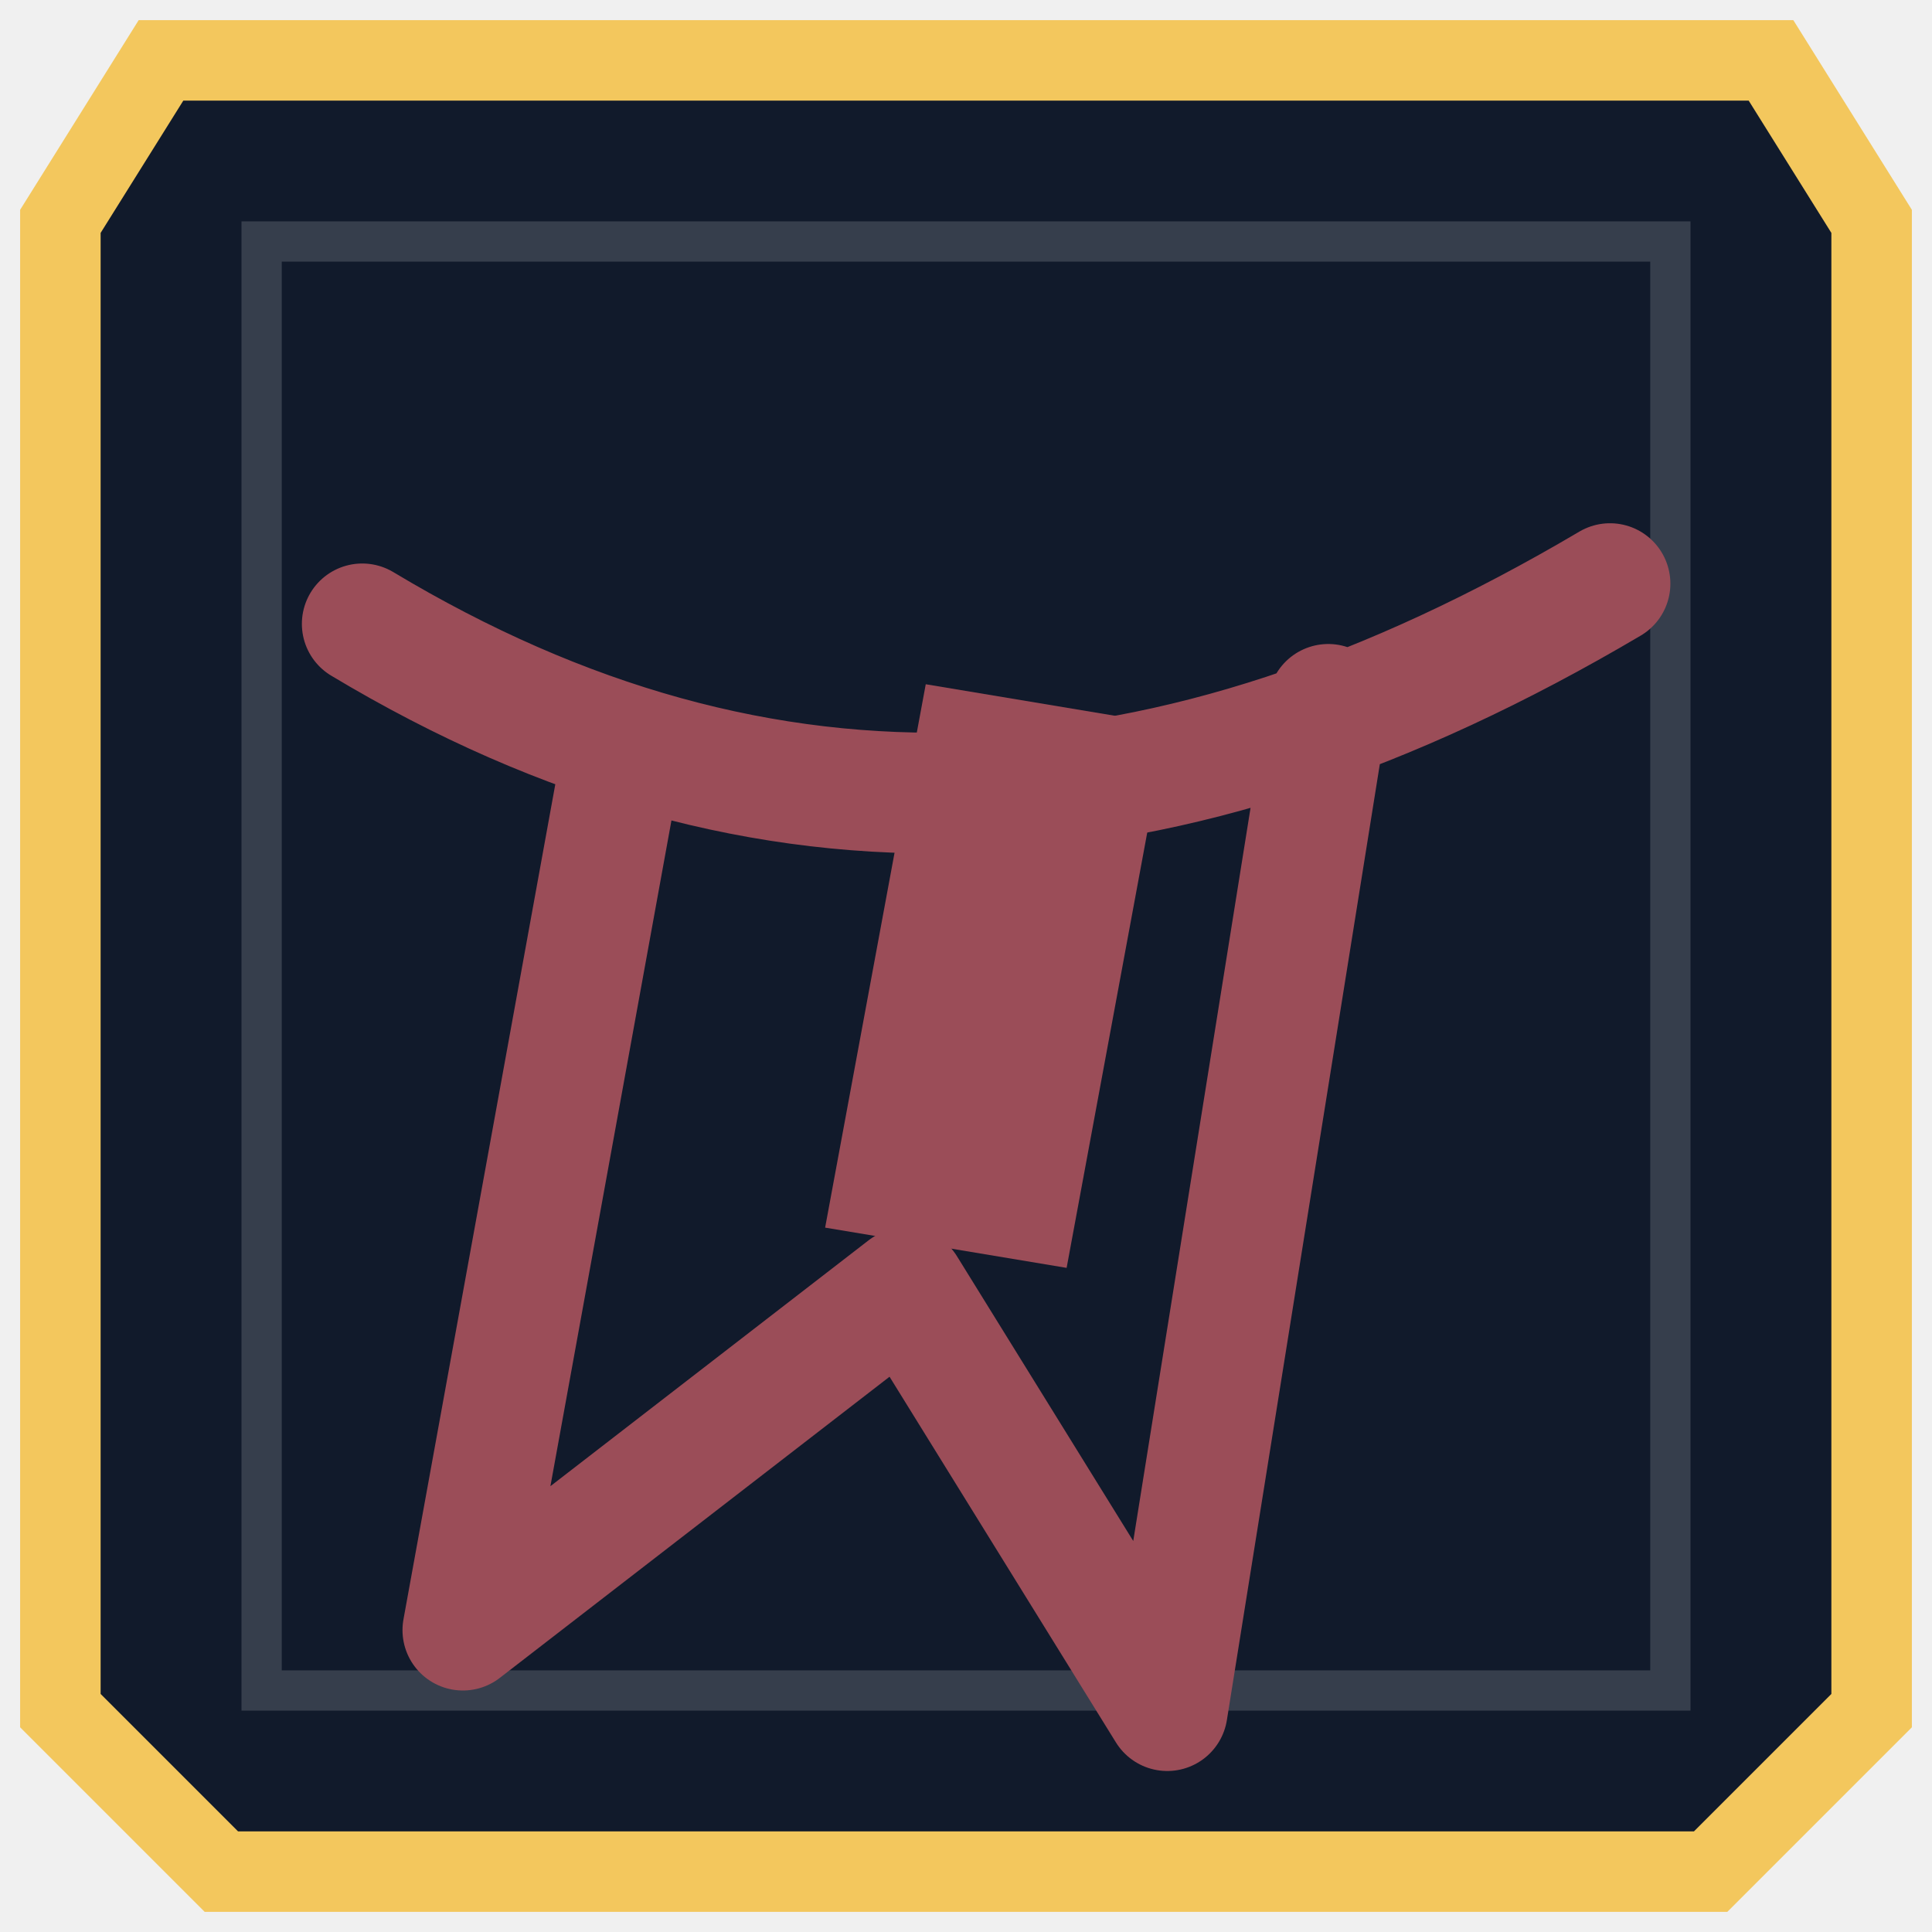
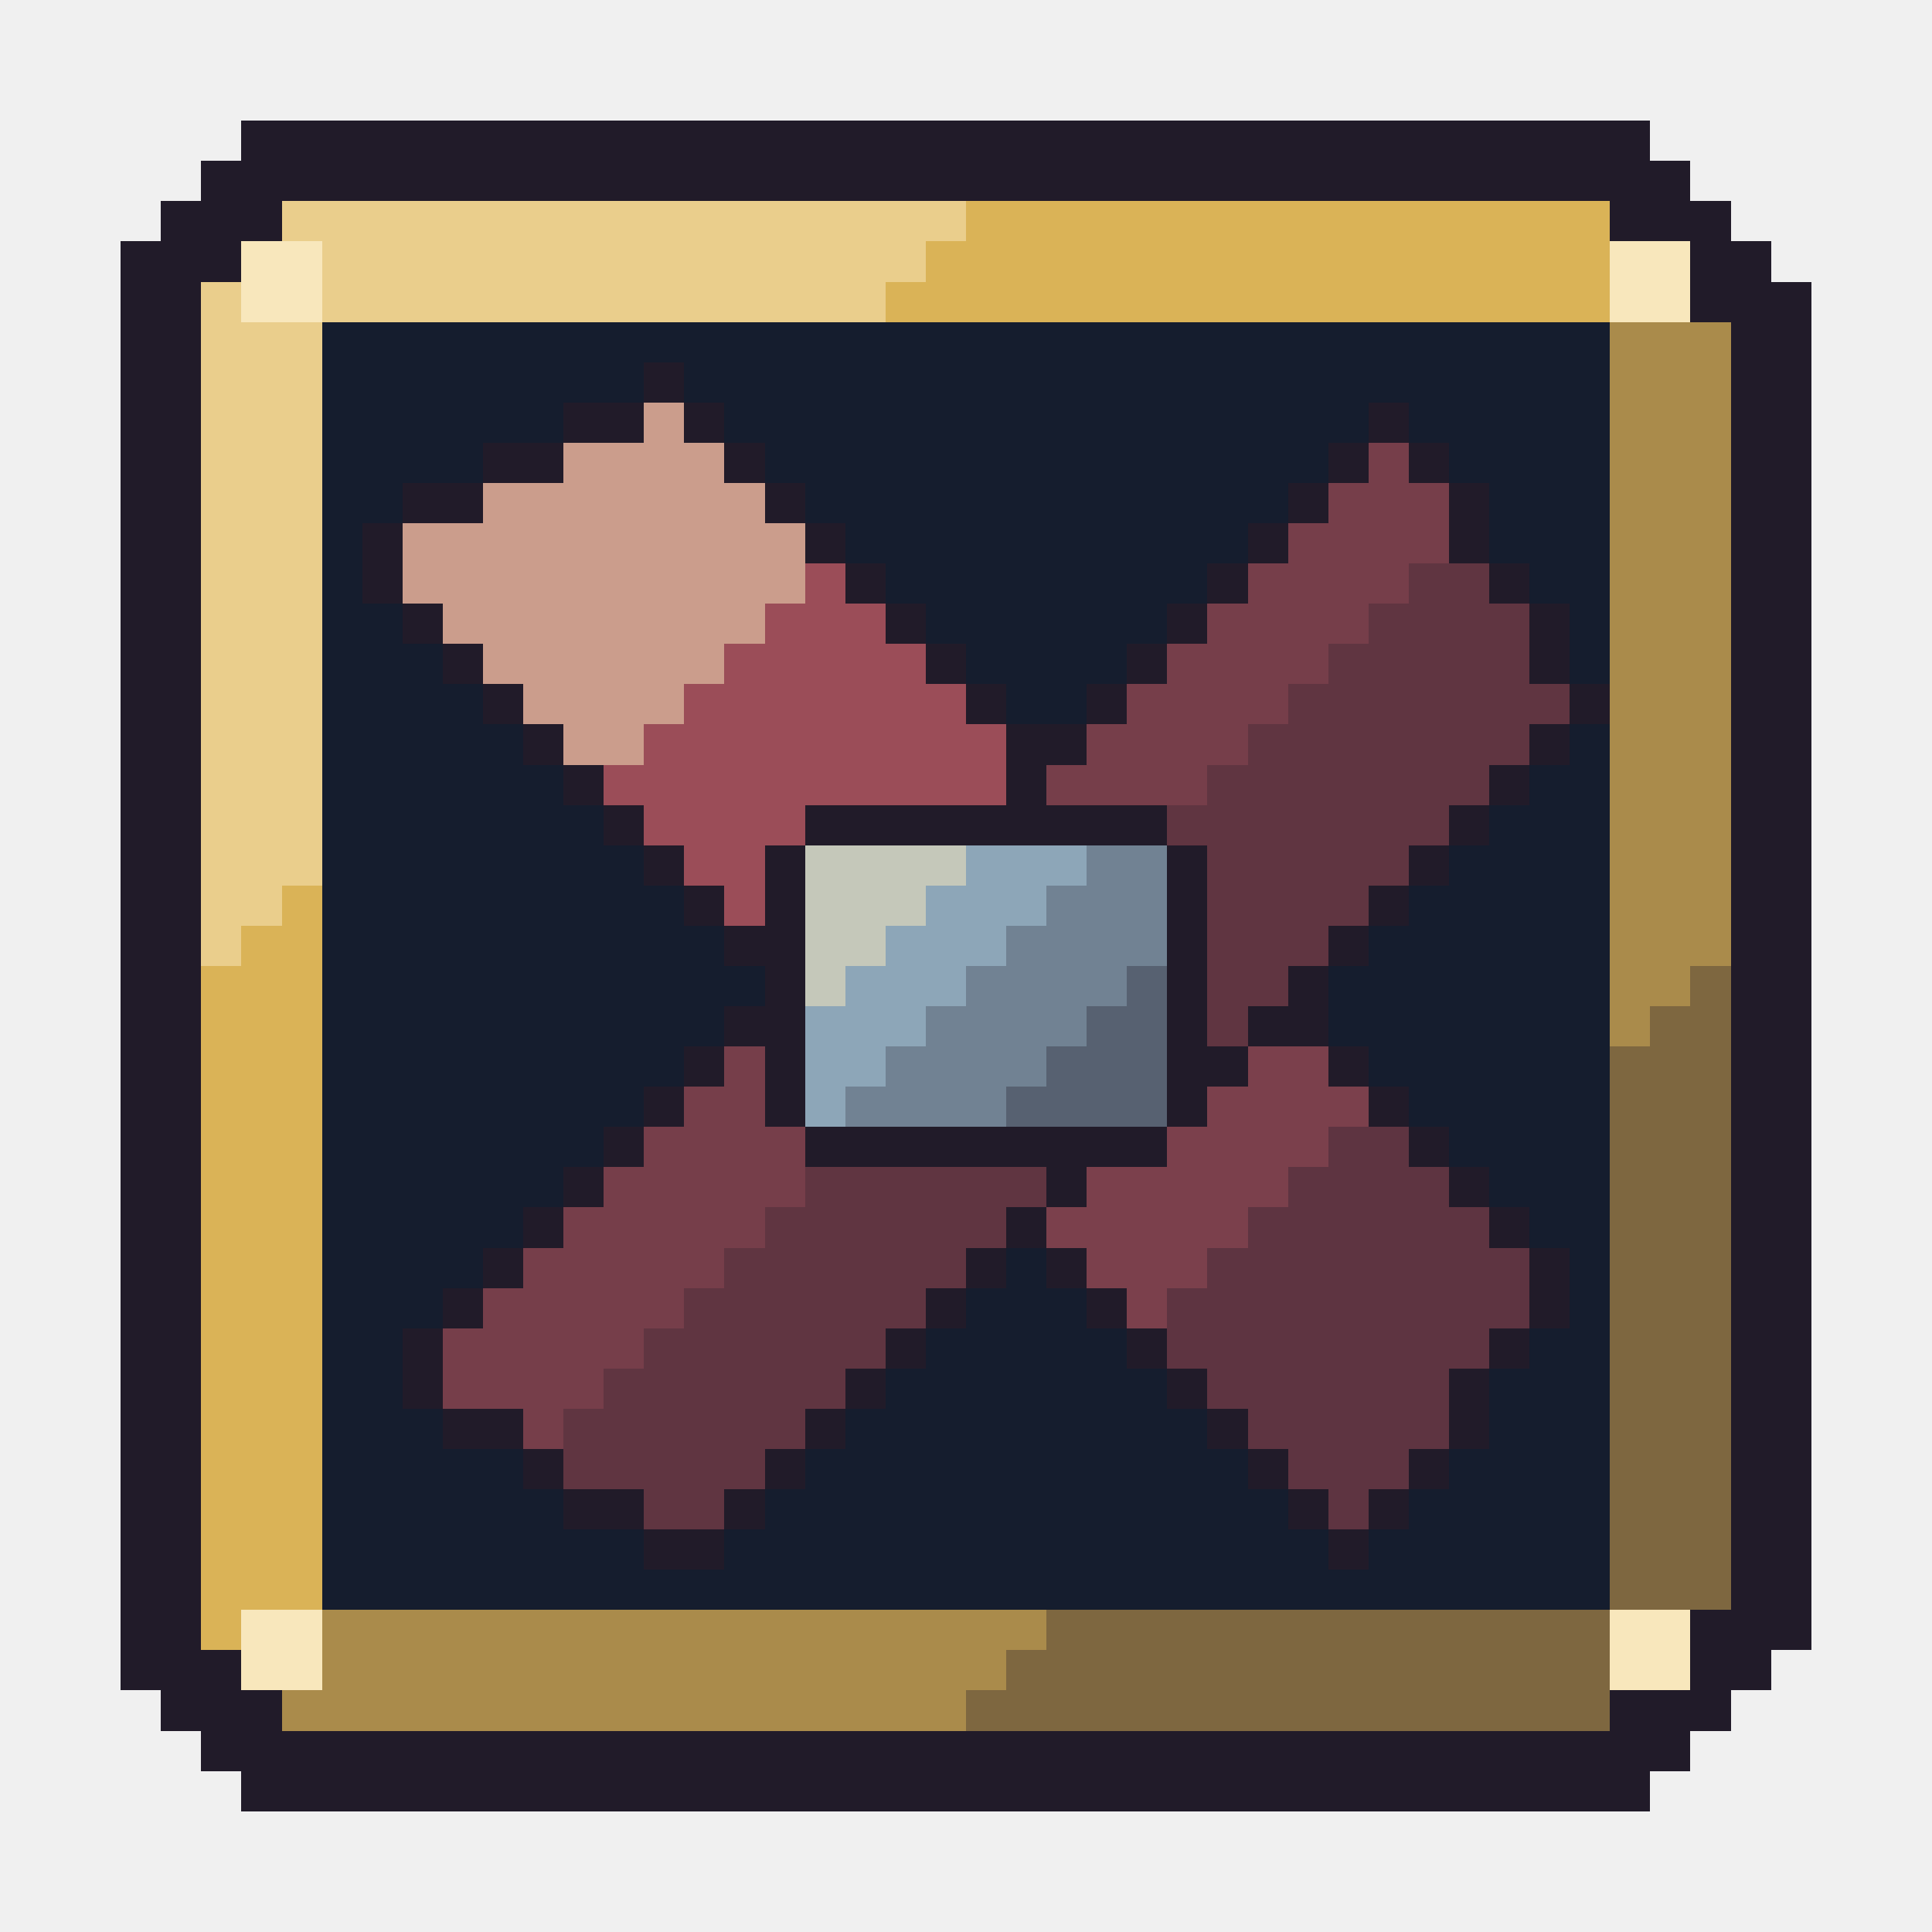
- <svg xmlns="http://www.w3.org/2000/svg" viewBox="0 0 96 96" role="img">
-   <path d="M8 3h80l5 8v74l-8 8H11l-8-8V11z" fill="#111a2b" stroke="#f3c75d" stroke-width="4" />
-   <path d="M13 12h70v72H13z" fill="none" stroke="#ffffff" stroke-opacity=".16" stroke-width="2" />
-   <path stroke="#9b4d58" stroke-width="6" stroke-linecap="round" stroke-linejoin="round" fill="none" d="M18 31c20 12 40 11 62-2M31 37l-8 44 22-17 13 21 8-50" />
-   <path fill="#9b4d58" d="m46 34 12 2-5 27-12-2z" />
+ <svg xmlns="http://www.w3.org/2000/svg" width="96" height="96" viewBox="0 0 96 96" shape-rendering="crispEdges">
+   <path fill="#211b29" d="M12 6h70v2H12zM10 8h74v2H10zM8 10h6v2H8zM80 10h6v2H80zM6 12h6v2H6zM84 12h4v2H84zM6 14h4v68H6zM84 14h6v2H84zM86 16h4v64H86zM32 18h2v2H32zM28 20h4v2H28zM34 20h2v2H34zM68 20h2v2H68zM24 22h4v2H24zM36 22h2v2H36zM66 22h2v2H66zM70 22h2v2H70zM20 24h4v2H20zM38 24h2v2H38zM64 24h2v2H64zM72 24h2v4H72zM18 26h2v4H18zM40 26h2v2H40zM62 26h2v2H62zM42 28h2v2H42zM60 28h2v2H60zM74 28h2v2H74zM20 30h2v2H20zM44 30h2v2H44zM58 30h2v2H58zM76 30h2v4H76zM22 32h2v2H22zM46 32h2v2H46zM56 32h2v2H56zM24 34h2v2H24zM48 34h2v2H48zM54 34h2v2H54zM78 34h2v2H78zM26 36h2v2H26zM50 36h4v2H50zM76 36h2v2H76zM28 38h2v2H28zM50 38h2v2H50zM74 38h2v2H74zM30 40h2v2H30zM40 40h18v2H40zM72 40h2v2H72zM32 42h2v2H32zM38 42h2v4H38zM58 42h2v10H58zM70 42h2v2H70zM34 44h2v2H34zM68 44h2v2H68zM36 46h4v2H36zM66 46h2v2H66zM38 48h2v2H38zM64 48h2v2H64zM36 50h4v2H36zM62 50h4v2H62zM34 52h2v2H34zM38 52h2v4H38zM58 52h4v2H58zM66 52h2v2H66zM32 54h2v2H32zM58 54h2v2H58zM68 54h2v2H68zM30 56h2v2H30zM40 56h18v2H40zM70 56h2v2H70zM28 58h2v2H28zM52 58h2v2H52zM72 58h2v2H72zM26 60h2v2H26zM50 60h2v2H50zM74 60h2v2H74zM24 62h2v2H24zM48 62h2v2H48zM52 62h2v2H52zM76 62h2v4H76zM22 64h2v2H22zM46 64h2v2H46zM54 64h2v2H54zM20 66h2v4H20zM44 66h2v2H44zM56 66h2v2H56zM74 66h2v2H74zM42 68h2v2H42zM58 68h2v2H58zM72 68h2v4H72zM22 70h4v2H22zM40 70h2v2H40zM60 70h2v2H60zM26 72h2v2H26zM38 72h2v2H38zM62 72h2v2H62zM70 72h2v2H70zM28 74h4v2H28zM36 74h2v2H36zM64 74h2v2H64zM68 74h2v2H68zM32 76h4v2H32zM66 76h2v2H66zM84 80h6v2H84zM6 82h6v2H6zM84 82h4v2H84zM8 84h6v2H8zM80 84h6v2H80zM10 86h74v2H10zM12 88h70v2H12z" />
+   <path fill="#eace8c" d="M14 10h34v2H14zM16 12h30v2H16zM10 14h2v2H10zM16 14h28v2H16zM10 16h6v28H10zM10 44h4v2H10zM10 46h2v2H10z" />
+   <path fill="#dab357" d="M48 10h32v2H48zM46 12h34v2H46zM44 14h36v2H44zM14 44h2v2H14zM12 46h4v2H12zM10 48h6v32H10zM10 80h2v2H10z" />
+   <path fill="#f8e7bc" d="M12 12h4v4H12zM80 12h4v4H80zM12 80h4v4H12zM80 80h4v4H80z" />
+   <path fill="#151d2e" d="M16 16h64v2H16zM16 18h16v2H16zM34 18h46v2H34zM16 20h12v2H16zM36 20h32v2H36zM70 20h10v2H70zM16 22h8v2H16zM38 22h28v2H38zM72 22h8v2H72zM16 24h4v2H16zM40 24h24v2H40zM74 24h6v4H74zM16 26h2v4H16zM42 26h20v2H42zM44 28h16v2H44zM76 28h4v2H76zM16 30h4v2H16zM46 30h12v2H46zM78 30h2v4H78zM16 32h6v2H16zM48 32h8v2H48zM16 34h8v2H16zM50 34h4v2H50zM16 36h10v2H16zM78 36h2v2H78zM16 38h12v2H16zM76 38h4v2H76zM16 40h14v2H16zM74 40h6v2H74zM16 42h16v2H16zM72 42h8v2H72zM16 44h18v2H16zM70 44h10v2H70zM16 46h20v2H16zM68 46h12v2H68zM16 48h22v2H16zM66 48h14v4H66zM16 50h20v2H16zM16 52h18v2H16zM68 52h12v2H68zM16 54h16v2H16zM70 54h10v2H70zM16 56h14v2H16zM72 56h8v2H72zM16 58h12v2H16zM74 58h6v2H74zM16 60h10v2H16zM76 60h4v2H76zM16 62h8v2H16zM50 62h2v2H50zM78 62h2v4H78zM16 64h6v2H16zM48 64h6v2H48zM16 66h4v4H16zM46 66h10v2H46zM76 66h4v2H76zM44 68h14v2H44zM74 68h6v4H74zM16 70h6v2H16zM42 70h18v2H42zM16 72h10v2H16zM40 72h22v2H40zM72 72h8v2H72zM16 74h12v2H16zM38 74h26v2H38zM70 74h10v2H70zM16 76h16v2H16zM36 76h30v2H36zM68 76h12v2H68zM16 78h64v2H16z" />
+   <path fill="#aa8b4b" d="M80 16h6v32H80zM80 48h4v2H80zM80 50h2v2H80zM16 80h36v2H16zM16 82h34v2H16zM14 84h34v2H14z" />
+   <path fill="#cb9d8c" d="M32 20h2v2H32zM28 22h8v2H28zM24 24h14v2H24zM20 26h20v4H20zM22 30h16v2H22zM24 32h12v2H24zM26 34h8v2H26zM28 36h4v2H28z" />
+   <path fill="#763e4a" d="M68 22h2v2H68zM66 24h6v2H66zM64 26h8v2H64zM62 28h8v2H62zM60 30h8v2H60zM58 32h8v2H58zM56 34h8v2H56zM54 36h8v2H54zM52 38h8v2H52zM36 52h2v2H36zM34 54h4v2H34zM32 56h8v2H32zM30 58h10v2H30zM28 60h10v2H28zM26 62h10v2H26zM24 64h10v2H24zM22 66h10v2H22zM22 68h8v2H22zM26 70h2v2H26z" />
+   <path fill="#9b4d58" d="M40 28h2v2H40zM38 30h6v2H38zM36 32h10v2H36zM34 34h14v2H34zM32 36h18v2H32zM30 38h20v2H30zM32 40h8v2H32zM34 42h4v2H34zM36 44h2v2H36z" />
+   <path fill="#603541" d="M70 28h4v2H70zM68 30h8v2H68zM66 32h10v2H66zM64 34h14v2H64zM62 36h14v2H62zM60 38h14v2H60zM58 40h14v2H58zM60 42h10v2H60zM60 44h8v2H60zM60 46h6v2H60zM60 48h4v2H60zM60 50h2v2H60zM40 58h12v2H40zM38 60h12v2H38zM36 62h12v2H36zM34 64h12v2H34zM32 66h12v2H32zM30 68h12v2H30zM28 70h12v2H28zM28 72h10v2H28zM32 74h4v2H32z" />
+   <path fill="#c5c8ba" d="M40 42h8v2H40zM40 44h6v2H40zM40 46h4v2H40zM40 48h2v2H40z" />
+   <path fill="#8da6b8" d="M48 42h6v2H48zM46 44h6v2H46zM44 46h6v2H44zM42 48h6v2H42zM40 50h6v2H40zM40 52h4v2H40zM40 54h2v2H40z" />
+   <path fill="#718293" d="M54 42h4v2H54zM52 44h6v2H52zM50 46h8v2H50zM48 48h8v2H48zM46 50h8v2H46zM44 52h8v2H44zM42 54h8v2H42z" />
+   <path fill="#576171" d="M56 48h2v2H56zM54 50h4v2H54zM52 52h6v2H52zM50 54h8v2H50z" />
+   <path fill="#7e6740" d="M84 48h2v2H84zM82 50h4v2H82zM80 52h6v28H80zM52 80h28v2H52zM50 82h30v2H50zM48 84h32v2H48z" />
+   <path fill="#7b404c" d="M62 52h4v2H62zM60 54h8v2H60zM58 56h8v2H58zM54 58h10v2H54zM52 60h10v2H52zM54 62h6v2H54zM56 64h2v2H56z" />
+   <path fill="#5e3441" d="M66 56h4v2H66zM64 58h8v2H64zM62 60h12v2H62zM60 62h16v2H60zM58 64h18v2H58zM58 66h16v2H58zM60 68h12v2H60zM62 70h10v2H62zM64 72h6v2H64zM66 74h2v2H66z" />
</svg>
